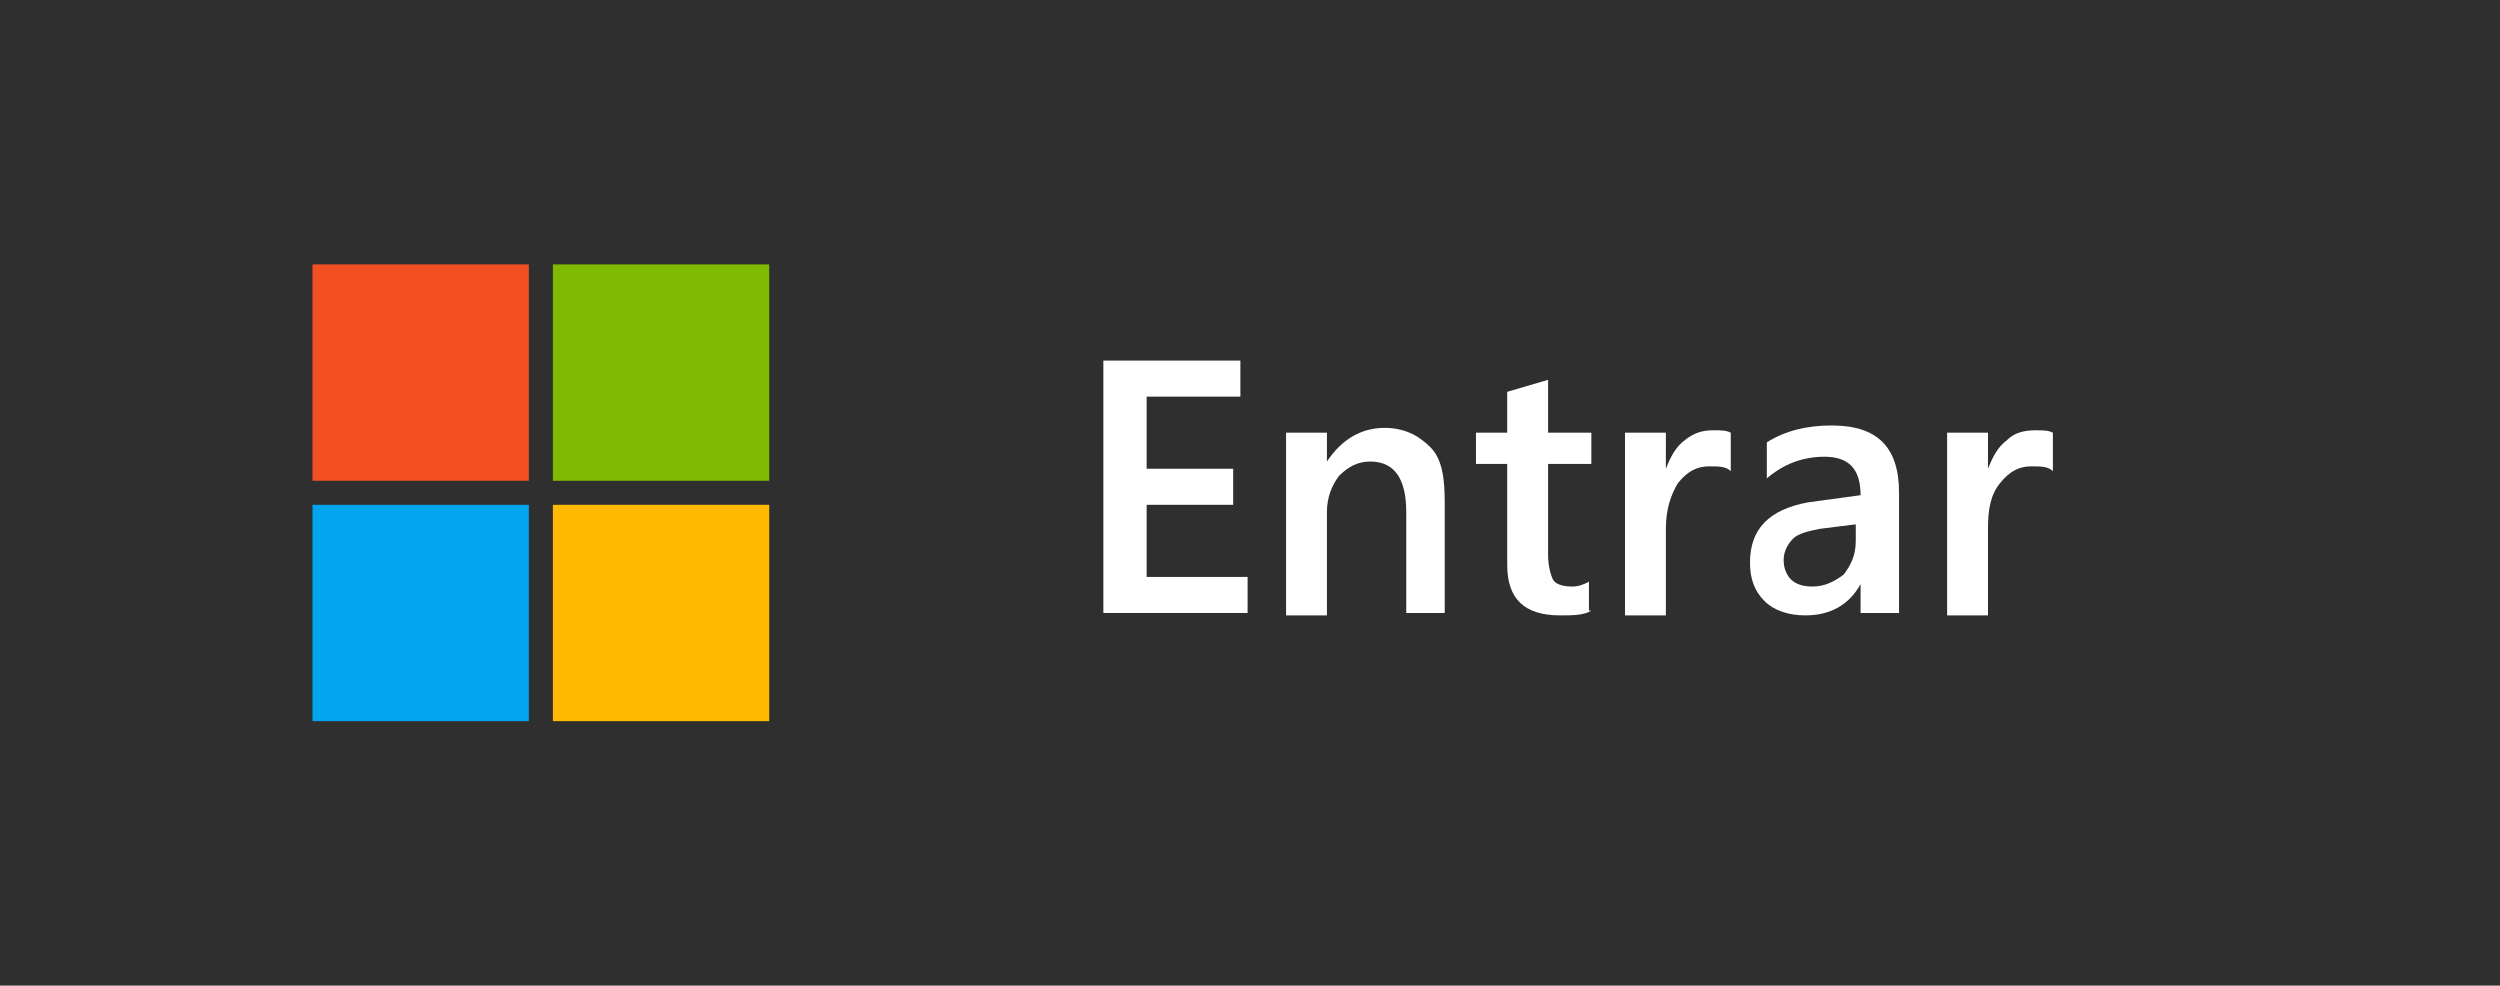
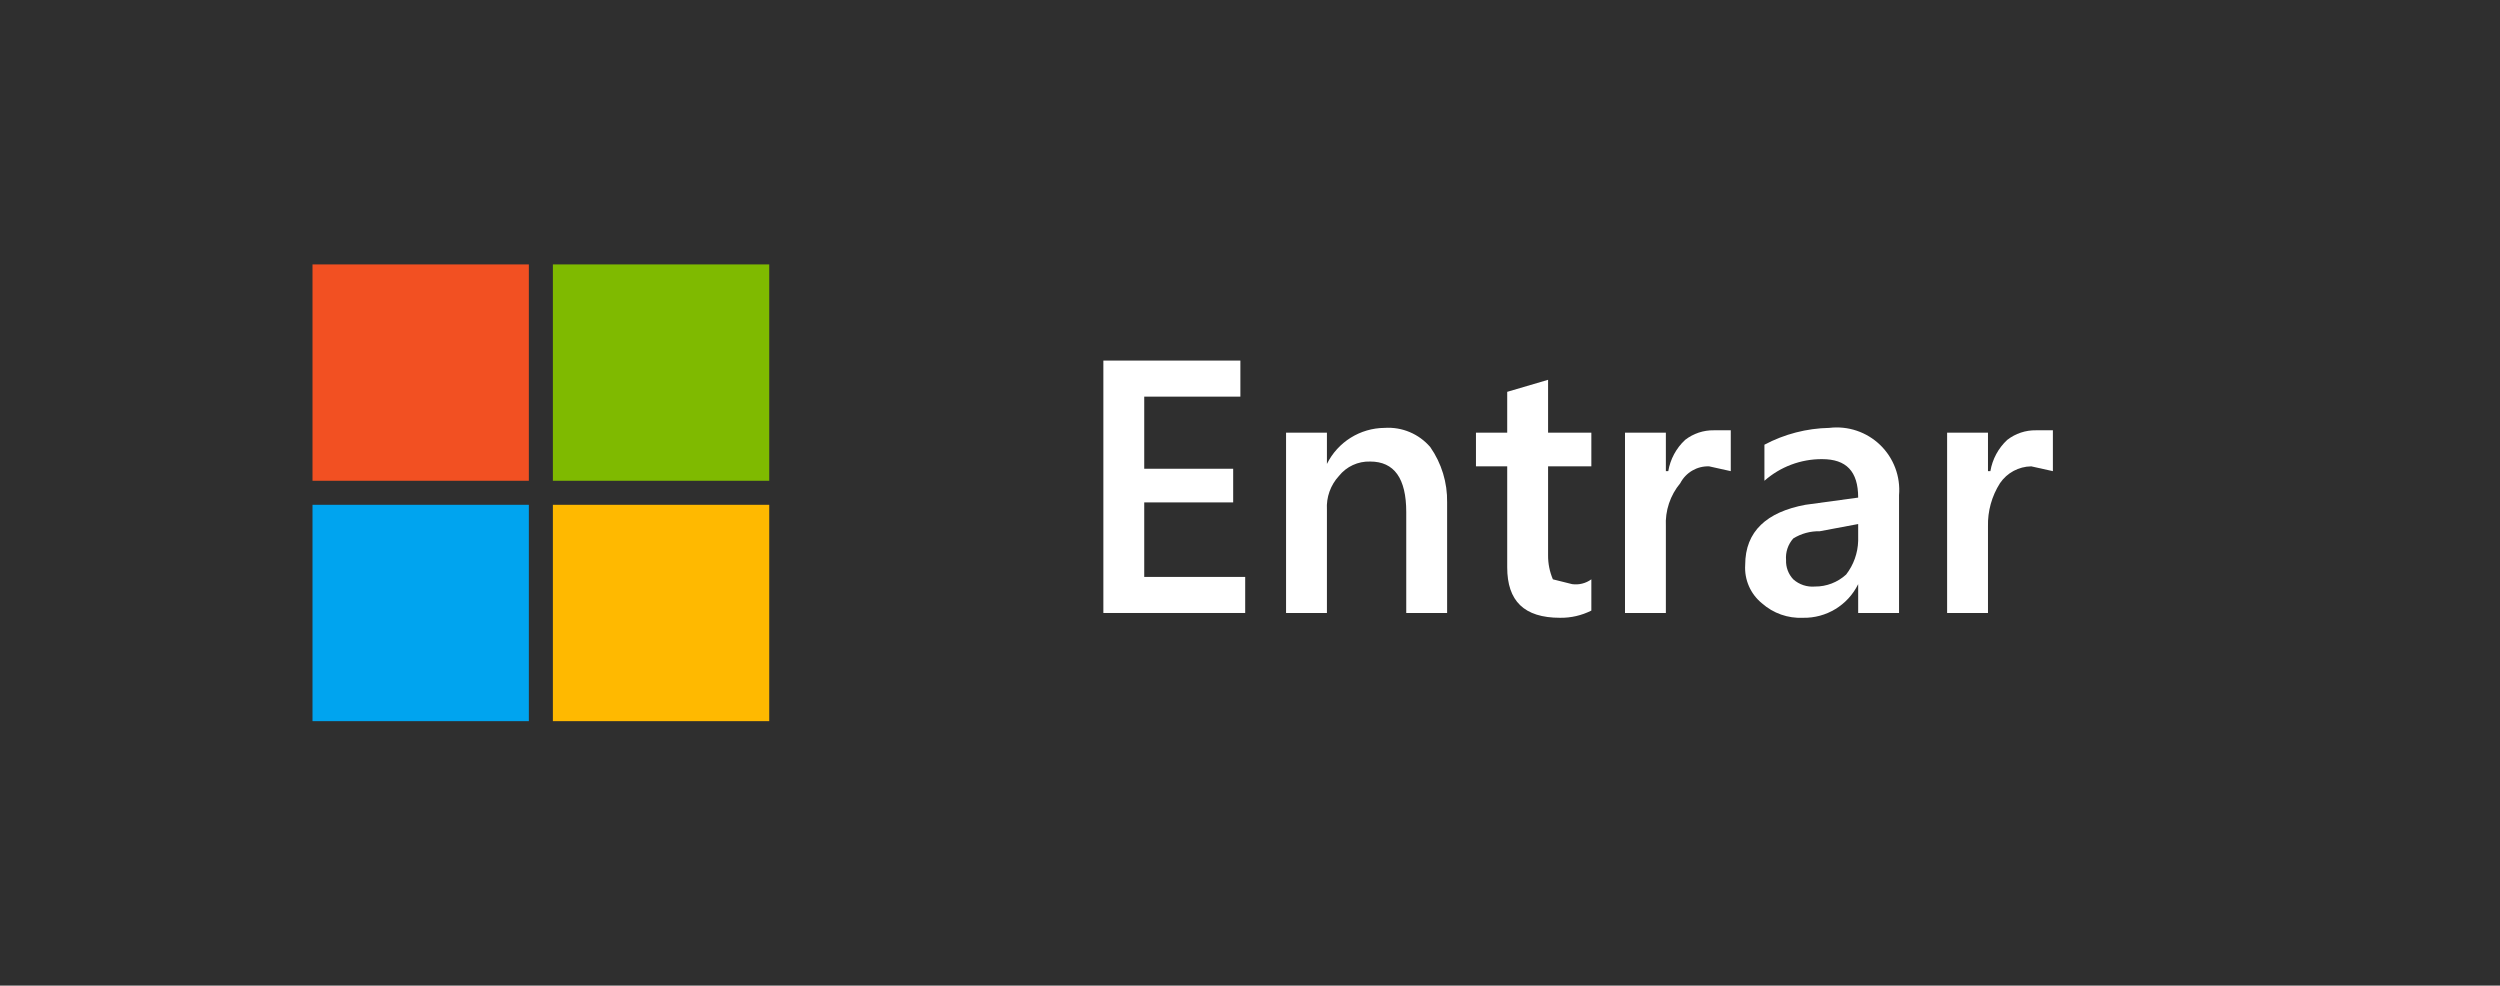
- <svg xmlns="http://www.w3.org/2000/svg" version="1.1" x="0px" y="0px" viewBox="0 0 104 41" style="enable-background:new 0 0 104 41;" xml:space="preserve">
-   <style type="text/css">
- 	.st0{fill:#2F2F2F;}
- 	.st1{fill:#F25022;}
- 	.st2{fill:#00A4EF;}
- 	.st3{fill:#7FBA00;}
- 	.st4{fill:#FFB900;}
- 	.st5{enable-background:new    ;}
- 	.st6{fill:#FFFFFF;}
- </style>
-   <g id="Layer_1">
-     <rect y="0" class="st0" width="104" height="41" />
-     <rect x="13" y="11" class="st1" width="9" height="9" />
-     <rect x="13" y="21" class="st2" width="9" height="9" />
-     <rect x="23" y="11" class="st3" width="9" height="9" />
-     <rect x="23" y="21" class="st4" width="9" height="9" />
-   </g>
-   <g id="Layer_2">
-     <g id="Entrar" class="st5">
-       <path class="st6" d="M51.8,25.5h-5.9V15h5.7v1.5h-3.9v3h3.6v1.5h-3.6V24h4.2V25.5z" />
-       <path class="st6" d="M60.2,25.5h-1.7v-4.2c0-1.4-0.5-2.1-1.5-2.1c-0.5,0-0.9,0.2-1.3,0.6c-0.3,0.4-0.5,0.9-0.5,1.5v4.3h-1.7V18    h1.7v1.2h0c0.6-0.9,1.4-1.4,2.4-1.4c0.8,0,1.4,0.3,1.9,0.8s0.6,1.3,0.6,2.3V25.5z" />
-       <path class="st6" d="M66.2,25.4c-0.3,0.2-0.8,0.2-1.3,0.2c-1.5,0-2.2-0.7-2.2-2.1v-4.2h-1.3V18h1.3v-1.7l1.7-0.5V18h1.8v1.3h-1.8    v3.8c0,0.4,0.1,0.8,0.2,1s0.4,0.3,0.8,0.3c0.3,0,0.5-0.1,0.7-0.2V25.4z" />
-       <path class="st6" d="M72,19.6c-0.2-0.2-0.5-0.2-0.9-0.2c-0.5,0-0.9,0.2-1.3,0.7c-0.3,0.5-0.5,1.1-0.5,1.9v3.6h-1.7V18h1.7v1.5h0    c0.2-0.5,0.4-0.9,0.8-1.2s0.7-0.4,1.2-0.4c0.3,0,0.5,0,0.7,0.1V19.6z" />
-       <path class="st6" d="M79,25.5h-1.6v-1.2h0c-0.5,0.9-1.3,1.3-2.3,1.3c-0.7,0-1.3-0.2-1.7-0.6s-0.6-0.9-0.6-1.6    c0-1.4,0.8-2.2,2.4-2.5l2.2-0.3c0-1.1-0.5-1.6-1.5-1.6c-0.9,0-1.7,0.3-2.4,0.9v-1.5c0.8-0.5,1.7-0.7,2.7-0.7    c1.9,0,2.8,0.9,2.8,2.8V25.5z M77.3,21.8l-1.6,0.2c-0.5,0.1-0.9,0.2-1.1,0.4c-0.2,0.2-0.4,0.5-0.4,0.9c0,0.3,0.1,0.6,0.3,0.8    c0.2,0.2,0.5,0.3,0.9,0.3c0.5,0,0.9-0.2,1.3-0.5c0.3-0.4,0.5-0.8,0.5-1.4V21.8z" />
-       <path class="st6" d="M85.4,19.6c-0.2-0.2-0.5-0.2-0.9-0.2c-0.5,0-0.9,0.2-1.3,0.7s-0.5,1.1-0.5,1.9v3.6H81V18h1.7v1.5h0    c0.2-0.5,0.4-0.9,0.8-1.2c0.3-0.3,0.7-0.4,1.2-0.4c0.3,0,0.5,0,0.7,0.1V19.6z" />
-     </g>
+ <svg xmlns="http://www.w3.org/2000/svg" width="104" height="41" viewBox="0 0 104 41">
+   <rect width="104" height="41" fill="#2f2f2f" />
+   <rect x="13" y="11" width="9" height="9" fill="#f25022" />
+   <rect x="13" y="21" width="9" height="9" fill="#00a4ef" />
+   <rect x="23" y="11" width="9" height="9" fill="#7fba00" />
+   <rect x="23" y="21" width="9" height="9" fill="#ffb900" />
+   <g style="isolation:isolate">
+     <path d="M51.8,25.5H45.9V15h5.7v1.5h-4v3h3.7v1.4H47.6V24h4.2Z" fill="#fff" />
+     <path d="M60.2,25.5H58.5V21.3q0-2.1-1.5-2.1a1.6,1.6,0,0,0-1.3.6,1.9,1.9,0,0,0-.5,1.4v4.3H53.5V18h1.7v1.3h0a2.7,2.7,0,0,1,2.4-1.5,2.3,2.3,0,0,1,1.9.8,3.9,3.9,0,0,1,.7,2.3Z" fill="#fff" />
+     <path d="M66.2,25.4a2.8,2.8,0,0,1-1.3.3c-1.5,0-2.2-.7-2.2-2.1V19.4H61.4V18h1.3V16.3l1.7-.5V18h1.8v1.4H64.4v3.7a2.5,2.5,0,0,0,.2,1l.8.2a1.1,1.1,0,0,0,.8-.2Z" fill="#fff" />
+     <path d="M72,19.6l-.9-.2a1.3,1.3,0,0,0-1.2.7,2.6,2.6,0,0,0-.6,1.8v3.6H67.6V18h1.7v1.6h.1a2.3,2.3,0,0,1,.7-1.3,1.9,1.9,0,0,1,1.2-.4H72Z" fill="#fff" />
+     <path d="M79,25.5H77.3V24.3h0A2.5,2.5,0,0,1,75,25.7a2.4,2.4,0,0,1-1.7-.6,1.9,1.9,0,0,1-.7-1.6c0-1.4.9-2.2,2.5-2.5l2.2-.3c0-1.1-.5-1.6-1.5-1.6a3.6,3.6,0,0,0-2.4.9V18.5a6,6,0,0,1,2.7-.7A2.6,2.6,0,0,1,79,20.6Zm-1.7-3.7-1.6.3a2,2,0,0,0-1.1.3,1.2,1.2,0,0,0-.3.9,1.1,1.1,0,0,0,.3.8,1.2,1.2,0,0,0,.9.3,1.9,1.9,0,0,0,1.3-.5,2.4,2.4,0,0,0,.5-1.4Z" fill="#fff" />
+     <path d="M85.4,19.6l-.9-.2a1.6,1.6,0,0,0-1.3.7,3.2,3.2,0,0,0-.5,1.8v3.6H81V18h1.7v1.6h.1a2.3,2.3,0,0,1,.7-1.3,1.9,1.9,0,0,1,1.2-.4h.7Z" fill="#fff" />
  </g>
</svg>
